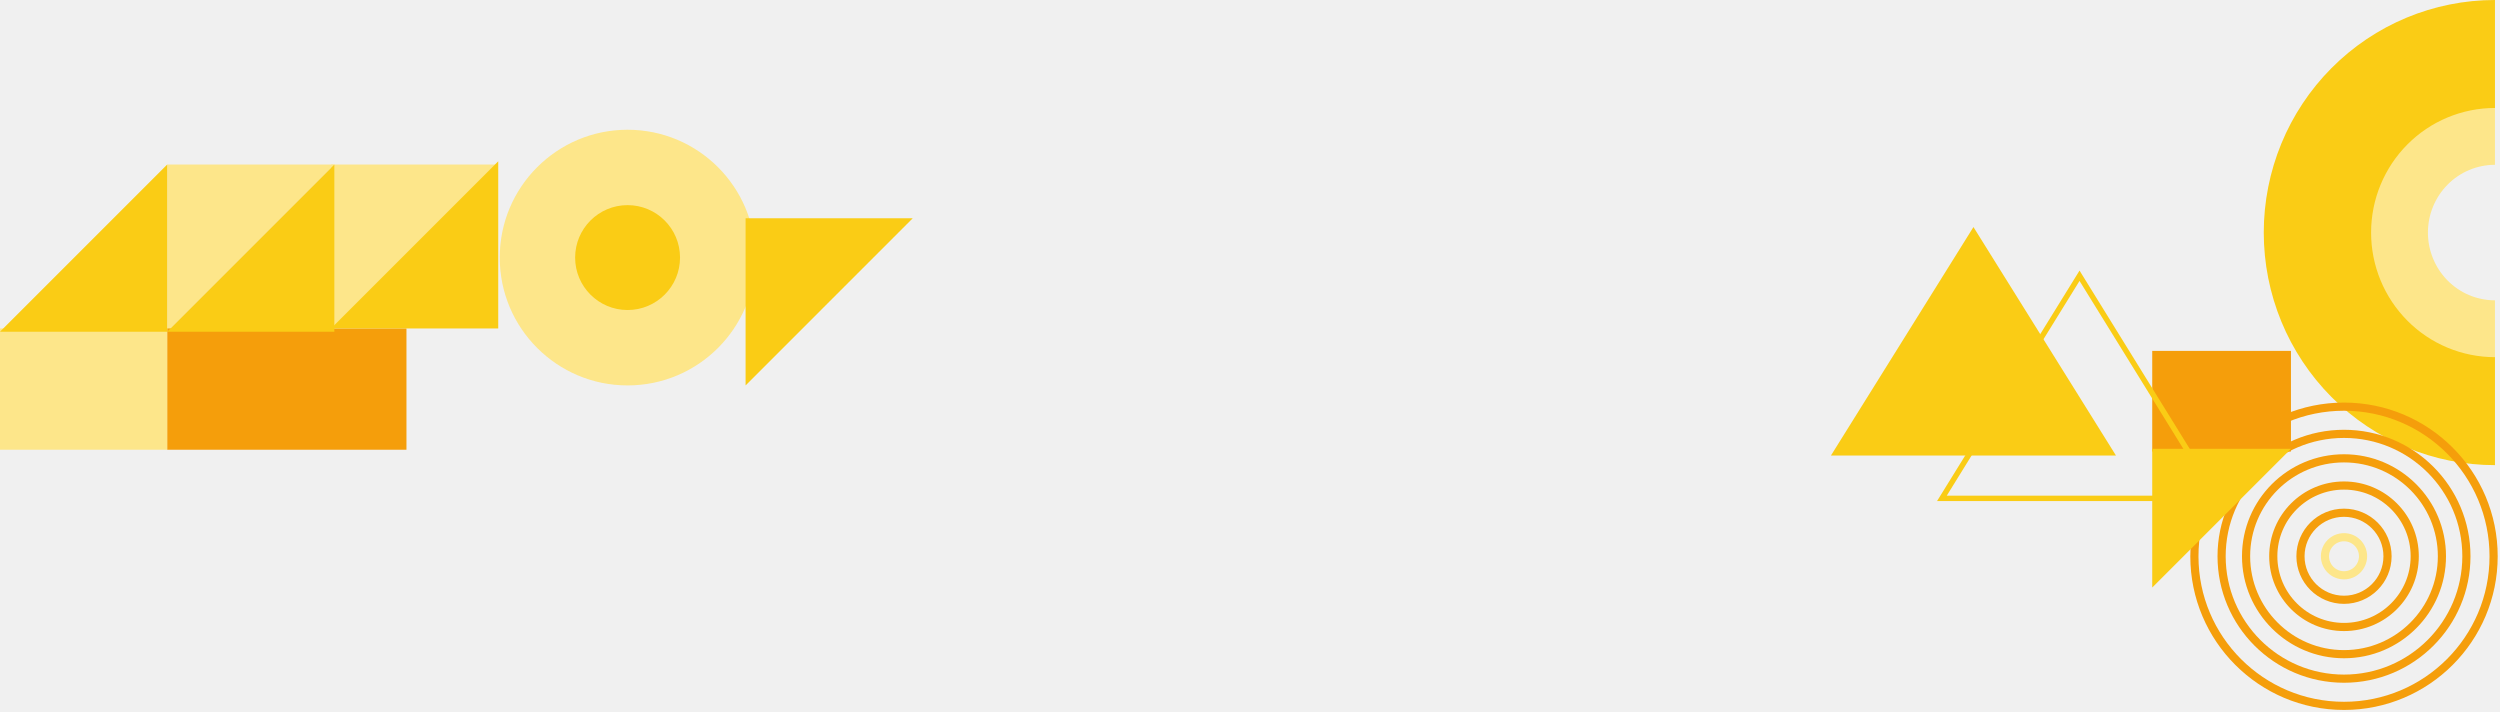
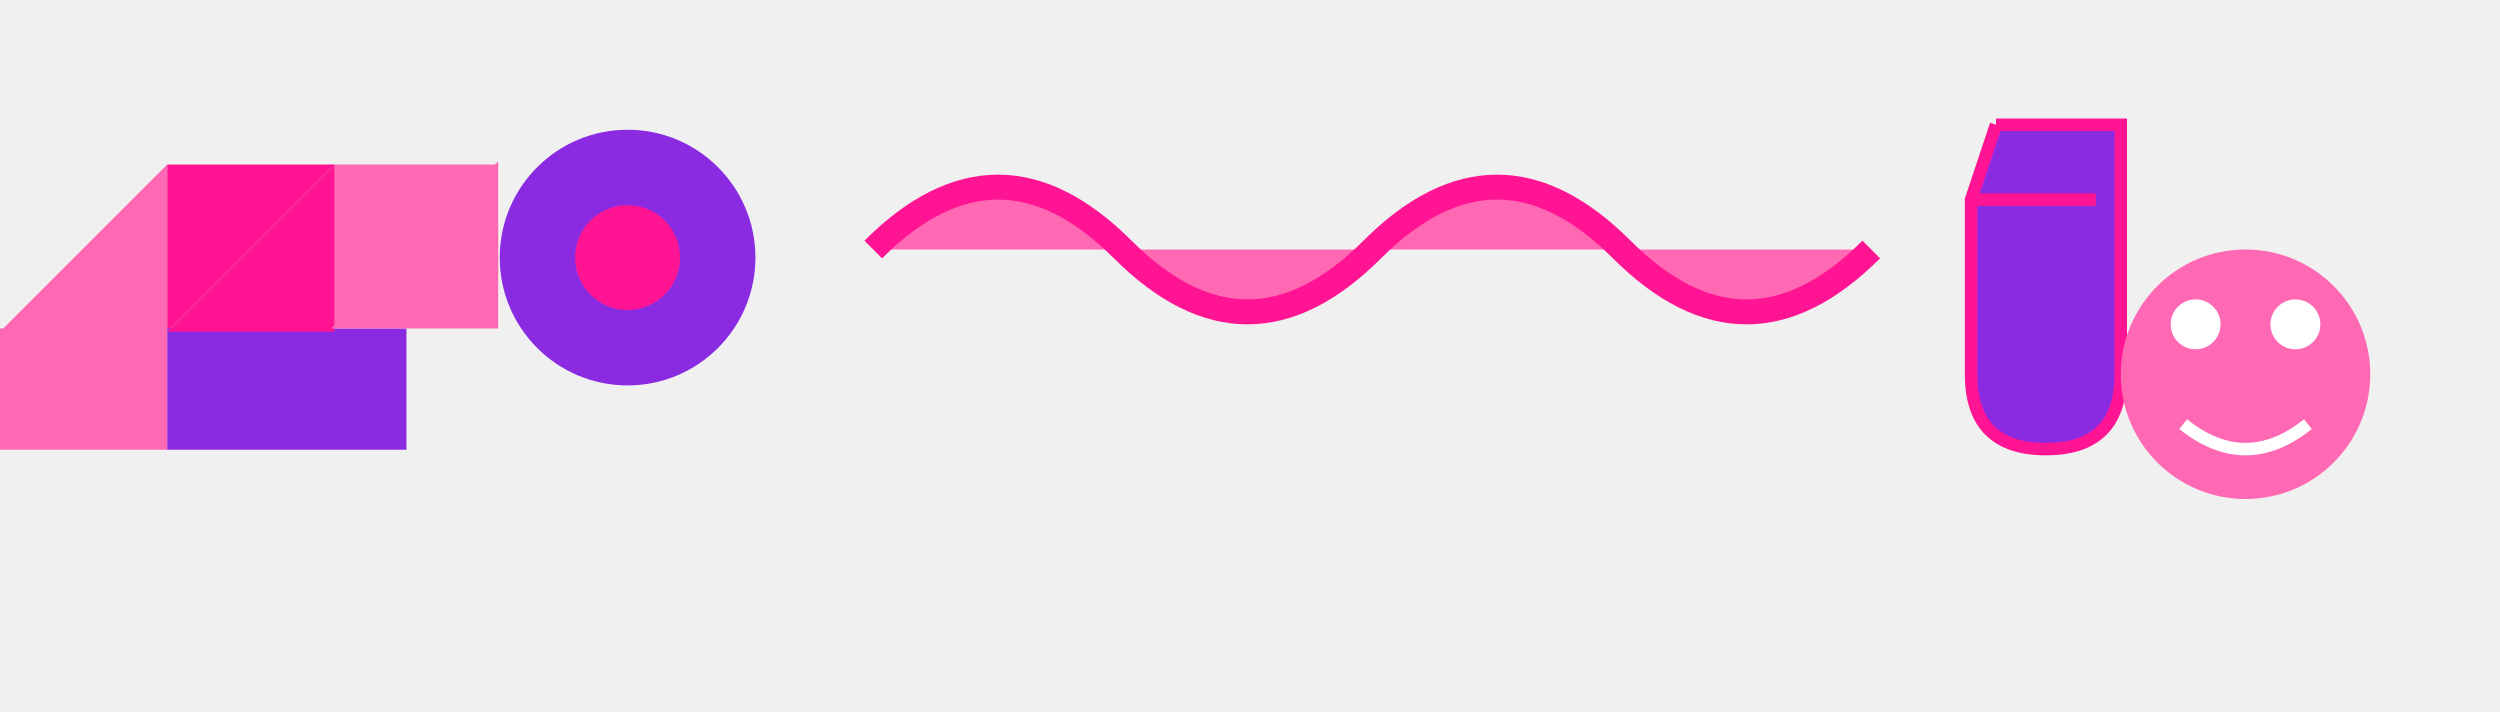
<svg xmlns="http://www.w3.org/2000/svg" fill="none" viewBox="0 0 1002 285">
  <g clip-path="url(#a)">
-     <path fill="#FDE68A" d="M132.693 132.957V65.953h67.003l-67.003 67.004Z" />
-     <path fill="#FDE68A" d="M67.003 132.957V65.953h67.004l-67.004 67.004Z" />
-     <path fill="#F59E0B" d="M162.91 131.643H67.003v48.61h95.907v-48.61Z" />
-     <path fill="#FDE68A" d="M67.004 131.643H0v48.61h67.004v-48.61Z" />
-     <path fill="#FACC15" d="M134.007 65.953v67.004H67.003l67.004-67.004Z" />
-     <path fill="#FACC15" d="M67.004 65.953v67.004H0l67.004-67.004Zm132.692-1.313v67.004h-67.003l67.003-67.003Z" />
-     <path fill="#FDE68A" d="M251.535 52c-28.298 0-51.238 22.94-51.238 51.239 0 28.298 22.94 51.238 51.238 51.238s51.238-22.94 51.238-51.238-22.94-51.238-51.238-51.238Z" />
-     <path fill="#FACC15" d="M251.535 82.216c-11.609 0-21.021 9.412-21.021 21.021 0 11.61 9.412 21.021 21.021 21.021s21.021-9.411 21.021-21.021c0-11.61-9.412-21.02-21.021-21.02Zm47.296 72.26V87.473h67.003l-67.003 67.003Z" />
-     <path fill="#FDE68A" d="M999.983 42.52c-13.301 0-26.057 5.34-35.462 14.848-9.405 9.507-14.688 22.401-14.688 35.847 0 13.445 5.283 26.339 14.688 35.847 9.405 9.507 22.161 14.848 35.462 14.848v-23.535a26.726 26.726 0 0 1-18.999-7.955c-5.039-5.094-7.87-12.002-7.87-19.205 0-7.204 2.831-14.112 7.87-19.206a26.724 26.724 0 0 1 18.999-7.955V42.52Z" />
-     <path fill="#FACC15" d="M999.982 0c-24.577 0-48.147 9.82-65.526 27.302-17.379 17.48-27.142 41.19-27.142 65.912 0 24.721 9.763 48.431 27.142 65.912 17.379 17.48 40.949 27.301 65.526 27.301v-43.274a49.5 49.5 0 0 1-35.106-14.627c-9.31-9.365-14.541-22.068-14.541-35.312 0-13.245 5.231-25.948 14.541-35.313a49.502 49.502 0 0 1 35.106-14.627V0Z" />
-     <path stroke="#F59E0B" stroke-width="3.271" d="M939.475 162.988c-33.116 0-59.962 26.846-59.962 59.962s26.846 59.962 59.962 59.962 59.962-26.846 59.962-59.962-26.846-59.962-59.962-59.962Z" />
-     <path stroke="#F59E0B" stroke-width="3.271" d="M939.476 173.89c-27.095 0-49.06 21.965-49.06 49.06 0 27.095 21.965 49.06 49.06 49.06 27.095 0 49.06-21.965 49.06-49.06 0-27.095-21.965-49.06-49.06-49.06Z" />
-     <path stroke="#F59E0B" stroke-width="3.271" d="M939.475 183.702c-21.676 0-39.248 17.572-39.248 39.247 0 21.676 17.572 39.248 39.248 39.248s39.248-17.572 39.248-39.248c0-21.675-17.572-39.247-39.248-39.247Z" />
-     <path stroke="#F59E0B" stroke-width="3.271" d="M939.476 194.604c-15.655 0-28.346 12.69-28.346 28.345s12.691 28.346 28.346 28.346 28.346-12.691 28.346-28.346-12.691-28.345-28.346-28.345Z" />
-     <path stroke="#F59E0B" stroke-width="3.271" d="M939.475 205.506c-9.634 0-17.444 7.809-17.444 17.443s7.81 17.444 17.444 17.444 17.443-7.81 17.443-17.444-7.809-17.443-17.443-17.443Z" />
-     <path stroke="#FDE68A" stroke-width="3.271" d="M939.476 215.317a7.632 7.632 0 1 0 0 15.264 7.632 7.632 0 0 0 0-15.264Z" />
-     <path fill="#F59E0B" d="M862.615 180.977h55.601v-40.338h-55.601v40.338Z" />
-     <path fill="#FACC15" d="M862.615 235.488v-55.601h55.601l-55.601 55.601Z" />
-     <path stroke="#FACC15" stroke-width="2.18" d="m778.311 199.75 55.165-89.232 55.166 89.232H778.311Z" />
-     <path fill="#FACC15" d="m790.958 91 57.122 91.578H733.837L790.958 91Z" />
+     <path fill="#FF69B4" d="M132.693 132.957V65.953h67.003l-67.003 67.004Z" />
+     <path fill="#FF1493" d="M67.003 132.957V65.953h67.004l-67.004 67.004Z" />
+     <path fill="#8A2BE2" d="M162.91 131.643H67.003v48.61h95.907v-48.61Z" />
+     <path fill="#FF69B4" d="M67.004 131.643H0v48.61h67.004v-48.61Z" />
+     <path fill="#FF1493" d="M134.007 65.953v67.004H67.003l67.004-67.004Z" />
+     <path fill="#FF69B4" d="M67.004 65.953v67.004H0l67.004-67.004Z" />
+     <path fill="#FF69B4" d="M199.696 64.64v67.004h-67.003l67.003-67.003Z" />
+     <path fill="#8A2BE2" d="M251.535 52c-28.298 0-51.238 22.94-51.238 51.239 0 28.298 22.94 51.238 51.238 51.238s51.238-22.94 51.238-51.238-22.94-51.238-51.238-51.238Z" />
+     <path fill="#FF1493" d="M251.535 82.216c-11.609 0-21.021 9.412-21.021 21.021 0 11.61 9.412 21.021 21.021 21.021s21.021-9.411 21.021-21.021c0-11.61-9.412-21.02-21.021-21.02Z" />
+     <path fill="#FF69B4" d="M350 100 Q 400 50, 450 100 T 550 100 T 650 100 T 750 100" stroke="#FF1493" stroke-width="10" />
+     <path fill="#8A2BE2" d="M800 50 L 850 50 L 850 150 Q 850 180, 820 180 T 790 150 L 790 80 L 800 50 M 790 80 L 840 80" stroke="#FF1493" stroke-width="5" />
+     <circle cx="900" cy="150" r="50" fill="#FF69B4" />
+     <circle cx="880" cy="130" r="10" fill="#FFF" />
+     <circle cx="920" cy="130" r="10" fill="#FFF" />
+     <path d="M875 170 Q 900 190, 925 170" stroke="#FFF" stroke-width="5" fill="none" />
  </g>
  <defs>
    <clipPath id="a">
      <path fill="#fff" d="M0 0h1002v285H0z" />
    </clipPath>
  </defs>
</svg>
